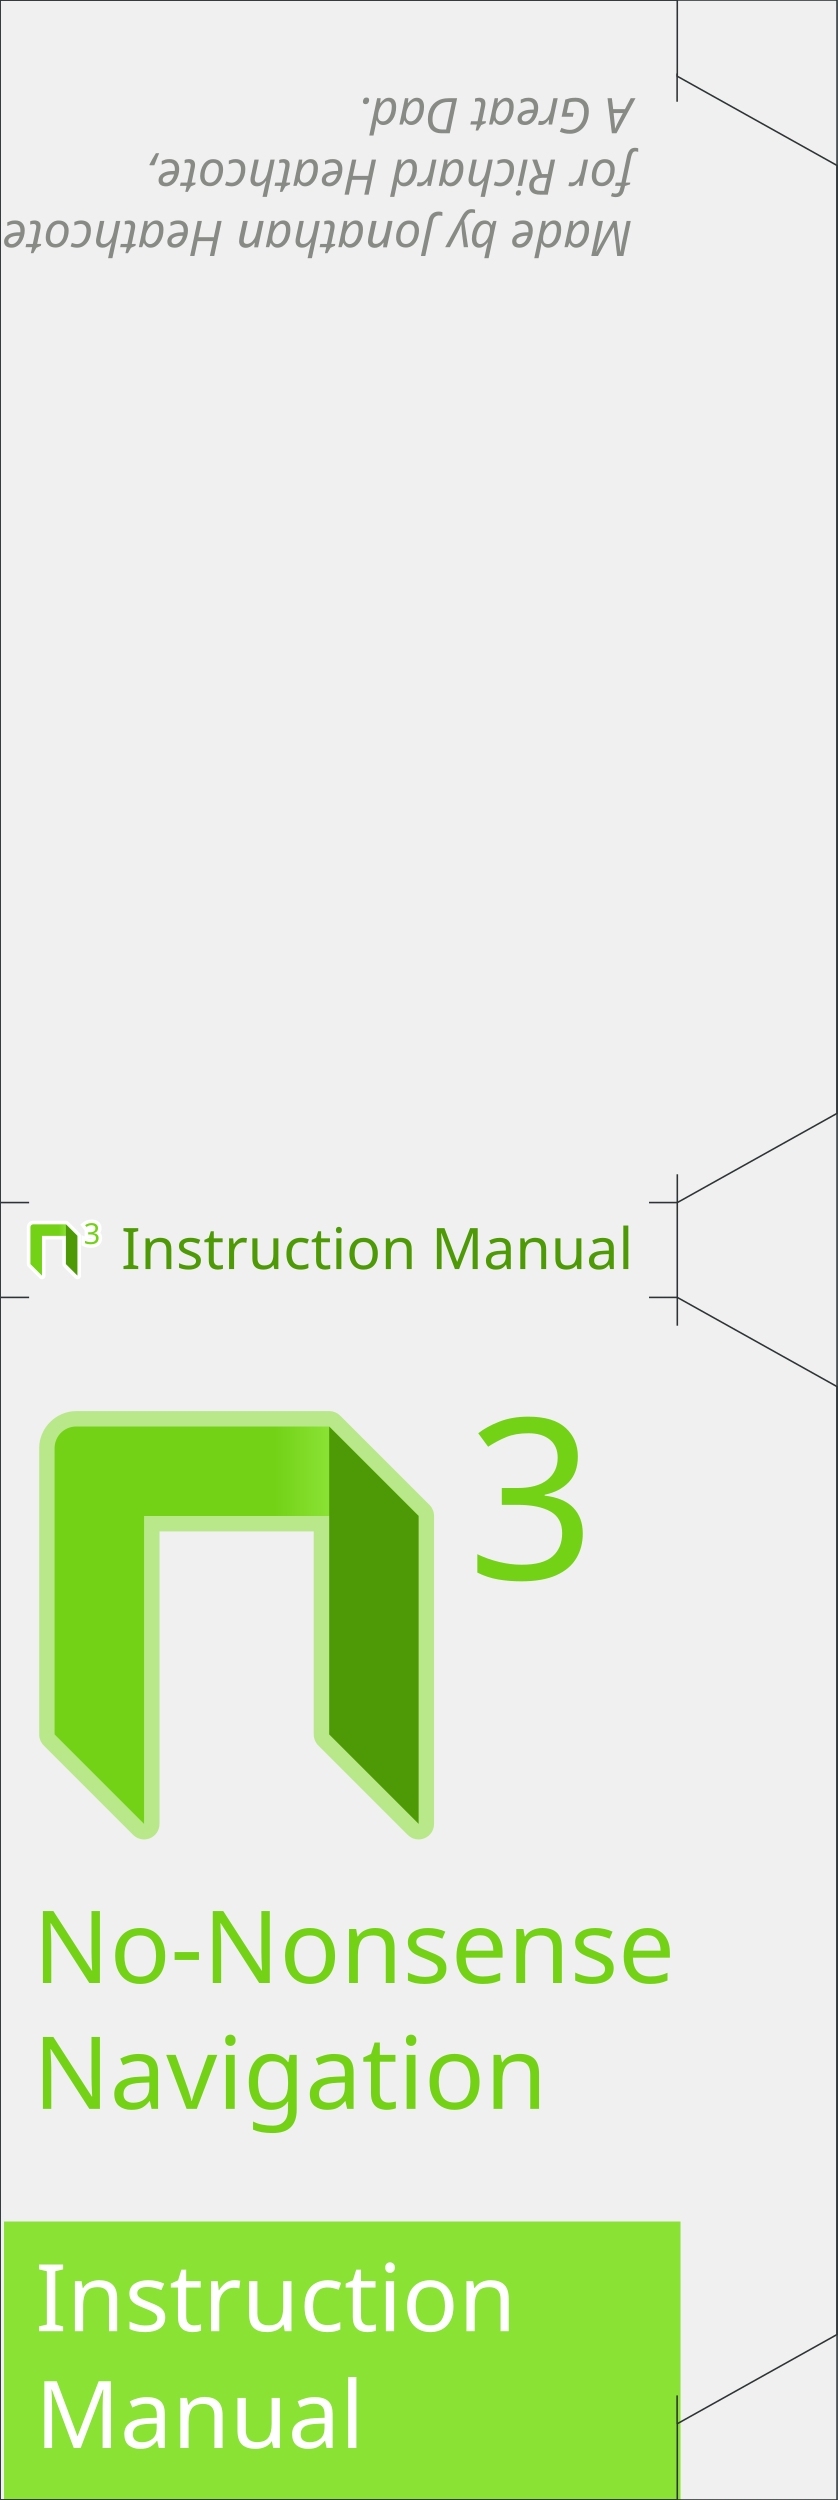
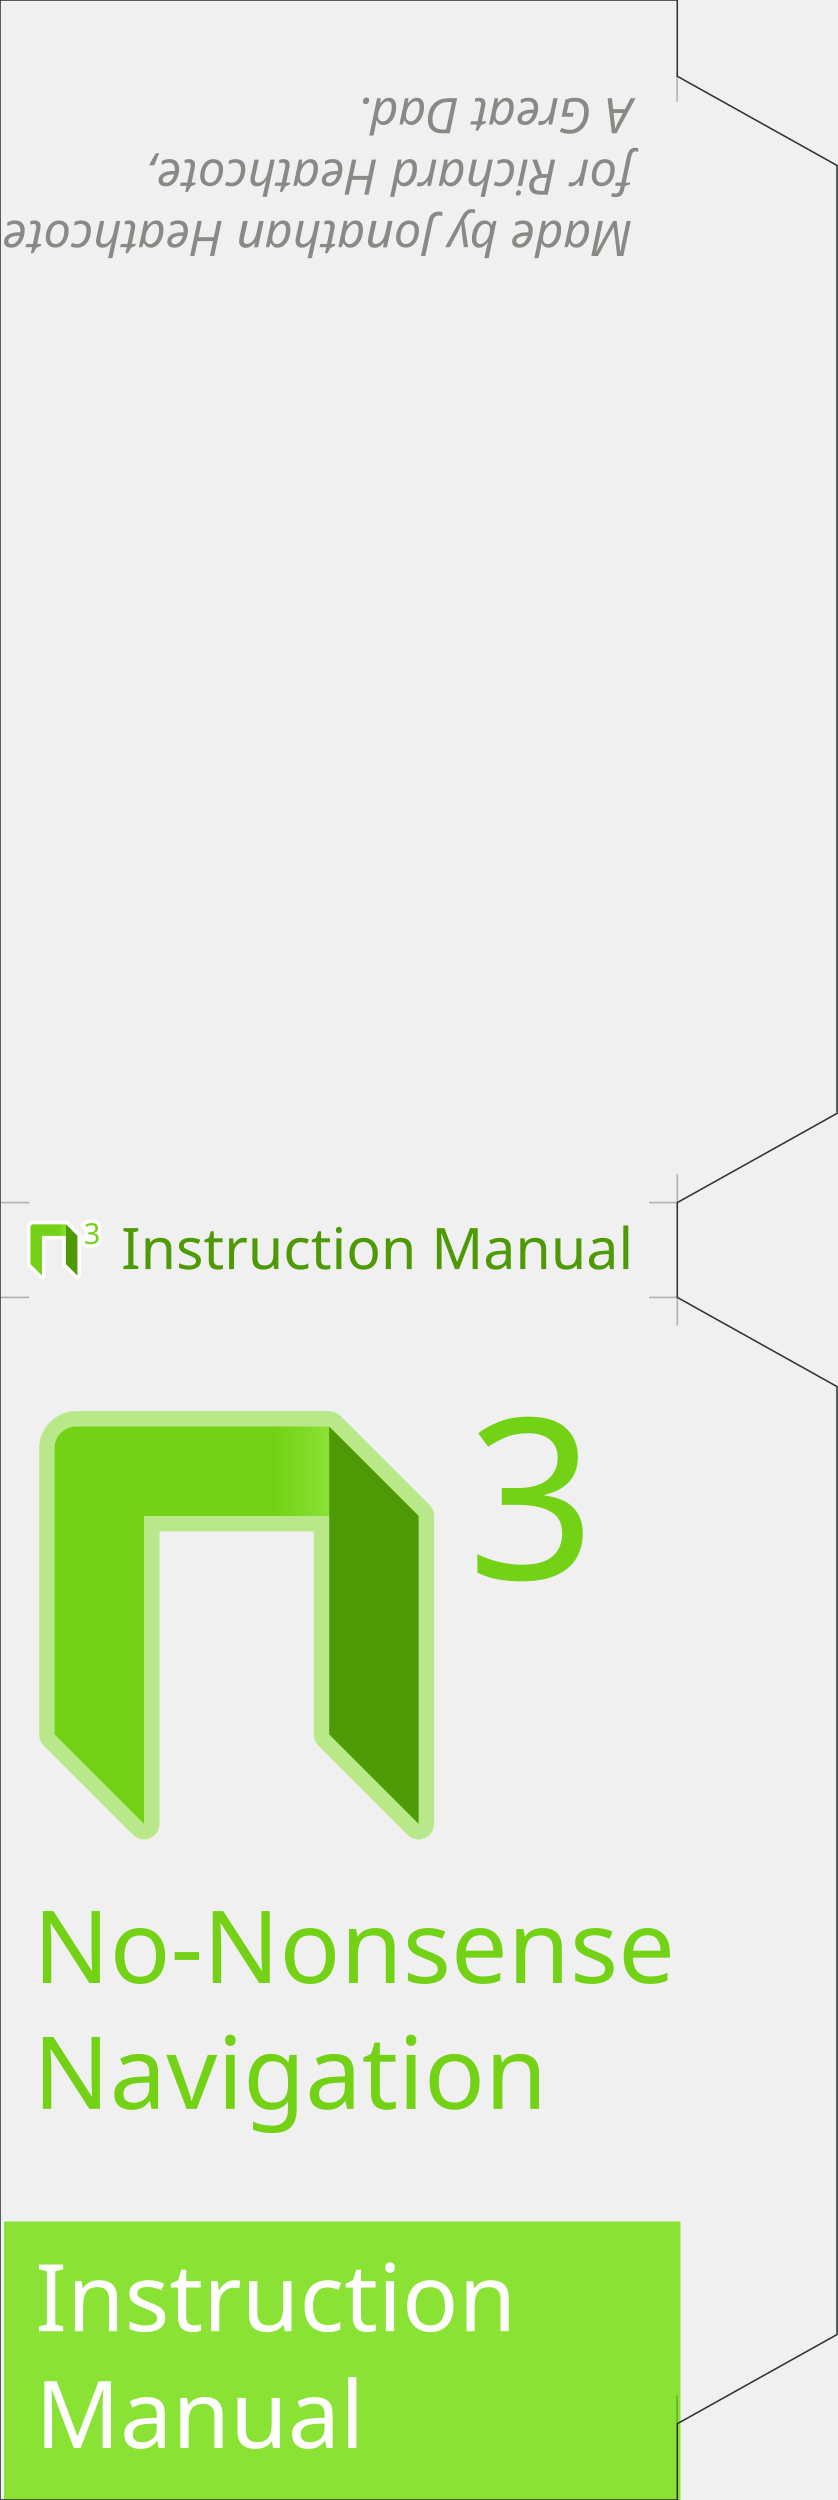
<svg xmlns="http://www.w3.org/2000/svg" xmlns:xlink="http://www.w3.org/1999/xlink" width="187.626" height="560.376" id="svg2" version="1.1">
  <defs id="defs4">
-     <linearGradient xlink:href="#linearGradient3850-7" id="linearGradient4194-4" gradientUnits="userSpaceOnUse" x1="314.655" y1="136.569" x2="349.887" y2="136.569" />
    <linearGradient id="linearGradient3850-7">
      <stop style="stop-color:#73d216;stop-opacity:1;" offset="0" id="stop3852-3" />
      <stop style="stop-color:#8ae234;stop-opacity:1" offset="1" id="stop3854-0" />
    </linearGradient>
    <clipPath clipPathUnits="userSpaceOnUse" id="clipPath7200">
      <rect style="fill:#ff0000;fill-opacity:1;stroke:none" id="rect7202" width="275.159" height="242.402" x="1052.972" y="273.433" />
    </clipPath>
    <clipPath clipPathUnits="userSpaceOnUse" id="clipPath7348">
      <rect y="12.411" x="1053.16" height="238.264" width="274.783" id="rect7350" style="opacity:0.702;fill:#cc0000;fill-opacity:1;stroke:none" />
    </clipPath>
    <linearGradient xlink:href="#linearGradient3850-7" id="linearGradient8446" gradientUnits="userSpaceOnUse" x1="314.655" y1="136.569" x2="349.887" y2="136.569" />
-     <linearGradient y2="136.569" x2="349.887" y1="136.569" x1="314.655" gradientUnits="userSpaceOnUse" id="linearGradient4379" xlink:href="#linearGradient3850" />
    <linearGradient y2="136.569" x2="349.887" y1="136.569" x1="314.655" gradientUnits="userSpaceOnUse" id="linearGradient4364" xlink:href="#linearGradient3850" />
    <linearGradient id="linearGradient3850-7-7">
      <stop id="stop3852-3-2" offset="0" style="stop-color:#73d216;stop-opacity:1;" />
      <stop id="stop3854-0-8" offset="1" style="stop-color:#8ae234;stop-opacity:1" />
    </linearGradient>
-     <linearGradient y2="136.569" x2="349.887" y1="136.569" x1="314.655" gradientUnits="userSpaceOnUse" id="linearGradient4194-4-9" xlink:href="#linearGradient3850-7-7" />
    <linearGradient gradientTransform="matrix(0.4619396,0,0,0.4619396,-64.83422,-31.15549)" y2="136.569" x2="349.887" y1="136.569" x1="314.655" gradientUnits="userSpaceOnUse" id="linearGradient4303" xlink:href="#linearGradient3850" />
    <linearGradient y2="136.569" x2="349.887" y1="136.569" x1="314.655" gradientUnits="userSpaceOnUse" id="linearGradient4299" xlink:href="#linearGradient3850" />
    <linearGradient y2="136.569" x2="349.887" y1="136.569" x1="314.655" gradientUnits="userSpaceOnUse" id="linearGradient4267" xlink:href="#linearGradient3850" />
    <linearGradient y2="136.569" x2="349.887" y1="136.569" x1="314.655" gradientUnits="userSpaceOnUse" id="linearGradient4265" xlink:href="#linearGradient3850" />
    <linearGradient y2="136.569" x2="349.887" y1="136.569" x1="314.655" gradientUnits="userSpaceOnUse" id="linearGradient4194" xlink:href="#linearGradient3850" />
    <linearGradient y2="136.569" x2="349.887" y1="136.569" x1="314.655" gradientUnits="userSpaceOnUse" id="linearGradient4192" xlink:href="#linearGradient3850" />
    <linearGradient id="linearGradient3850">
      <stop id="stop3852" offset="0" style="stop-color:#73d216;stop-opacity:1;" />
      <stop id="stop3854" offset="1" style="stop-color:#8ae234;stop-opacity:1" />
    </linearGradient>
-     <linearGradient xlink:href="#linearGradient3850-7-7" id="linearGradient8640" gradientUnits="userSpaceOnUse" x1="314.655" y1="136.569" x2="349.887" y2="136.569" />
    <linearGradient xlink:href="#linearGradient3850-7-7" id="linearGradient8708" gradientUnits="userSpaceOnUse" x1="314.655" y1="136.569" x2="349.887" y2="136.569" />
  </defs>
  <g id="layer2" style="display:none" transform="translate(3.00069,17.09444)" />
  <g id="layer1" transform="translate(3.00069,17.09677)">
    <g id="g8692" transform="translate(0,4)">
      <g transform="matrix(0.3457566,0,0,0.3457566,-119.8513,147.3382)" id="g4178-1-0">
        <g transform="translate(201.3592,-524.0855)" id="g4160-8-0" style="opacity:0.545;stroke:#8ae234;stroke-width:19.457;stroke-linejoin:round;stroke-miterlimit:4;stroke-dasharray:none">
          <path id="path4164-3-9" d="M 186.016,951.732 C 172.89,951.732 162,962.622 162,975.748 l 0,38.019 0,13.936 0,91.395 0,42.281 a 10.001,10.001 0 0 0 2.909,7.103 l 57.976,57.976 a 10.001,10.001 0 0 0 17.115,-7.103 l 0,-100.257 0,-89.365 99.986,0 0,104.789 0,26.857 a 10.001,10.001 0 0 0 2.909,7.103 l 57.976,57.976 a 10.001,10.001 0 0 0 17.115,-7.103 l 0,-92.815 0,-106.819 a 10.001,10.001 0 0 0 -2.909,-7.103 l -57.976,-57.976 a 10.001,10.001 0 0 0 -7.103,-2.909 l -120.957,0 -5.074,0 -37.951,0 z m 0,20.024 37.951,0 5.074,0 116.763,0 52.158,52.158 0,102.624 0,68.597 -37.951,-37.951 0,-22.663 0,-106.819 0,-7.983 a 10.001,10.001 0 0 0 -10.012,-10.012 l -120.01,0 a 10.001,10.001 0 0 0 -10.012,10.012 l 0,99.377 0,76.038 -37.951,-37.951 0,-38.087 0,-91.395 0,-13.936 0,-38.019 c 0,-2.386 1.605,-3.991 3.991,-3.991 z" style="font-size:medium;font-style:normal;font-variant:normal;font-weight:normal;font-stretch:normal;text-indent:0;text-align:start;text-decoration:none;line-height:normal;letter-spacing:normal;word-spacing:normal;text-transform:none;direction:ltr;block-progression:tb;writing-mode:lr-tb;text-anchor:start;baseline-shift:baseline;color:#000000;fill:#8ae234;fill-opacity:1;fill-rule:nonzero;stroke:none;stroke-width:9.239;marker:none;visibility:visible;display:inline;overflow:visible;enable-background:accumulate;font-family:Sans;-inkscape-font-specification:Sans" />
        </g>
        <g id="g4151-7-5" transform="translate(201.3592,30.28622)">
          <g id="g4147-4-7">
            <path style="fill:url(#linearGradient8708);fill-opacity:1;stroke:none" d="m 186,99.094 c -7.756,0 -14,6.244 -14,14 l 0,38 0,14 0,91.375 0,42.25 58,58 0,-100.25 0,-99.375 178,0 -58,-58 -120.938,0 -5.062,0 z" transform="translate(0,308.2677)" id="rect2985-7-1" />
            <path style="fill:#4e9a06;fill-opacity:1;stroke:none" d="m 350,99.094 0,66 0,106.781 0,26.844 58,58 0,-92.844 0,-106.781 z" id="rect2987-2-8" transform="translate(0,308.2677)" />
          </g>
          <text id="text4130-90-3" y="506.279" x="439.502" style="font-size:145.457px;font-style:normal;font-variant:normal;font-weight:normal;font-stretch:normal;line-height:125%;letter-spacing:0px;word-spacing:0px;fill:#73d216;fill-opacity:1;stroke:none;font-family:Aller Display;-inkscape-font-specification:Aller Display" xml:space="preserve">
            <tspan style="font-size:145.457px;font-style:normal;font-variant:normal;font-weight:normal;font-stretch:normal;text-align:start;line-height:125%;writing-mode:lr-tb;text-anchor:start;fill:#73d216;font-family:Aller Display;-inkscape-font-specification:Aller Display" y="506.279" x="439.502" id="tspan4132-4-3">3</tspan>
          </text>
        </g>
      </g>
      <text xml:space="preserve" style="font-size:22.571px;font-style:normal;font-variant:normal;font-weight:normal;font-stretch:normal;line-height:125%;letter-spacing:0px;word-spacing:0px;fill:#73d216;fill-opacity:1;stroke:none;font-family:Aller Display;-inkscape-font-specification:Aller Display" x="4.428" y="423.394" id="text4261">
        <tspan id="tspan7400" x="4.428" y="423.394" style="font-size:22.571px;font-style:normal;font-variant:normal;font-weight:normal;font-stretch:normal;text-align:start;line-height:125%;writing-mode:lr-tb;text-anchor:start;fill:#73d216;fill-opacity:1;font-family:Aller Display;-inkscape-font-specification:Aller Display">No-Nonsense</tspan>
        <tspan id="tspan4271" x="4.428" y="451.608" style="font-size:22.571px;font-style:normal;font-variant:normal;font-weight:normal;font-stretch:normal;text-align:start;line-height:125%;writing-mode:lr-tb;text-anchor:start;fill:#73d216;fill-opacity:1;font-family:Aller Display;-inkscape-font-specification:Aller Display">Navigation</tspan>
      </text>
    </g>
    <flowRoot xml:space="preserve" id="flowRoot4344" style="font-size:30px;font-style:normal;font-weight:normal;line-height:125%;letter-spacing:0px;word-spacing:0px;fill:#000000;fill-opacity:1;stroke:none;font-family:Sans" transform="matrix(-1,0,0,-1,155.9484,489.0029)">
      <flowRegion id="flowRegion4346">
        <rect id="rect4348" width="129.491" height="241.367" x="16.551" y="274.469" />
      </flowRegion>
      <flowPara id="flowPara4350" style="font-size:15px;font-style:normal;font-variant:normal;font-weight:normal;font-stretch:normal;font-family:Myriad Pro;-inkscape-font-specification:Myriad Pro">No-Nonsense Navigation (N3) is the GPS receiver that just tells you what  you want to know: Where am I?</flowPara>
    </flowRoot>
    <g id="g8718">
      <rect y="480.858" x="-2.095" height="62.421" width="151.632" id="rect7398" style="fill:#8ae234;fill-opacity:1;stroke:none" />
      <text id="text4146-1-8-9" y="505.448" x="4.91" style="font-size:20.933px;font-style:normal;font-variant:normal;font-weight:normal;font-stretch:normal;line-height:125%;letter-spacing:0px;word-spacing:0px;fill:#ffffff;fill-opacity:1;stroke:none;font-family:Aller Display;-inkscape-font-specification:Aller Display" xml:space="preserve">
        <tspan id="tspan6998" style="font-size:20.933px;font-style:normal;font-variant:normal;font-weight:normal;font-stretch:normal;text-align:start;line-height:125%;writing-mode:lr-tb;text-anchor:start;fill:#ffffff;fill-opacity:1;font-family:Aller;-inkscape-font-specification:Aller" y="505.448" x="4.91">Instruction</tspan>
        <tspan id="tspan8374" style="font-size:20.933px;font-style:normal;font-variant:normal;font-weight:normal;font-stretch:normal;text-align:start;line-height:125%;writing-mode:lr-tb;text-anchor:start;fill:#ffffff;fill-opacity:1;font-family:Aller;-inkscape-font-specification:Aller" y="531.614" x="4.91">Manual</tspan>
      </text>
    </g>
    <text id="text8416" y="267.37" x="24.16" style="font-size:22.413px;font-style:normal;font-variant:normal;font-weight:normal;font-stretch:normal;line-height:125%;letter-spacing:0px;word-spacing:0px;fill:#4e9a06;fill-opacity:1;stroke:none;font-family:Aller Display;-inkscape-font-specification:Aller Display" xml:space="preserve">
      <tspan id="tspan8420" style="font-size:12.849px;font-style:normal;font-variant:normal;font-weight:normal;font-stretch:normal;text-align:start;line-height:125%;writing-mode:lr-tb;text-anchor:start;fill:#4e9a06;fill-opacity:1;font-family:Aller;-inkscape-font-specification:Aller" y="267.37" x="24.16">Instruction Manual</tspan>
    </text>
    <g transform="matrix(0.04465862,0,0,0.04465862,-12.85704,237.7893)" id="g8424">
      <g transform="translate(201.3592,-524.0855)" id="g8426" style="stroke:#8ae234;stroke-width:20.246;stroke-linejoin:round;stroke-miterlimit:4;stroke-dasharray:none">
        <path style="font-size:medium;font-style:normal;font-variant:normal;font-weight:normal;font-stretch:normal;text-indent:0;text-align:start;text-decoration:none;line-height:normal;letter-spacing:normal;word-spacing:normal;text-transform:none;direction:ltr;block-progression:tb;writing-mode:lr-tb;text-anchor:start;baseline-shift:baseline;color:#000000;fill:#ffffff;fill-opacity:1;fill-rule:nonzero;stroke:none;stroke-width:9.239;marker:none;visibility:visible;display:inline;overflow:visible;enable-background:accumulate;font-family:Sans;-inkscape-font-specification:Sans" id="path8448" d="m 186,943.688 c -17.575,0 -32.031,14.5 -32.031,32.062 l 0,38.031 0,13.906 0,91.406 0,42.25 0,0.031 c 0.005,0.182 0.319,3.374 0.344,3.5 0.025,0.127 0.951,3.256 1,3.375 0.049,0.119 1.585,3.018 1.656,3.125 0.071,0.107 2.159,2.659 2.25,2.75 a 8.034,8.034 0 0 0 0,0.031 l 57.938,57.938 0.031,0.062 0.031,-0.031 c 0.153,0.142 1.862,1.693 1.938,1.75 0.078,0.059 2.164,1.391 2.25,1.438 0.086,0.046 2.346,1.061 2.438,1.094 0.091,0.033 2.498,0.7 2.594,0.719 0.095,0.019 2.559,0.339 2.656,0.344 0.097,0 2.559,-0.053 2.656,-0.063 0.097,-0.01 2.531,-0.445 2.625,-0.469 0.094,-0.024 2.473,-0.806 2.562,-0.844 0.09,-0.037 2.292,-1.137 2.375,-1.188 0.083,-0.05 2.112,-1.5 2.188,-1.562 0.075,-0.062 1.872,-1.771 1.938,-1.844 0.065,-0.072 1.571,-2.044 1.625,-2.125 0.054,-0.081 1.24,-2.255 1.281,-2.344 0.041,-0.088 0.941,-2.407 0.969,-2.5 0.028,-0.093 0.549,-2.497 0.562,-2.594 0.013,-0.093 0.147,-2.346 0.156,-2.594 3.3e-4,-0.01 4e-5,-0.09 0,-0.094 l 0,-100.156 0,-81.344 83.938,0 0,96.781 0,26.813 0,0.031 c 0.005,0.182 0.319,3.374 0.344,3.5 0.025,0.127 0.951,3.256 1,3.375 0.049,0.119 1.585,3.018 1.656,3.125 0.071,0.107 2.159,2.659 2.25,2.75 a 8.034,8.034 0 0 0 0,0.031 l 57.938,57.938 0.031,0.062 0.031,-0.031 c 0.153,0.142 1.862,1.693 1.938,1.75 0.078,0.059 2.164,1.391 2.25,1.438 0.086,0.046 2.346,1.061 2.438,1.094 0.091,0.033 2.498,0.7 2.594,0.719 0.095,0.019 2.559,0.339 2.656,0.344 0.097,0 2.559,-0.053 2.656,-0.063 0.097,-0.01 2.531,-0.445 2.625,-0.469 0.094,-0.024 2.473,-0.806 2.562,-0.844 0.09,-0.037 2.292,-1.137 2.375,-1.188 0.083,-0.05 2.112,-1.5 2.188,-1.562 0.075,-0.062 1.872,-1.771 1.938,-1.844 0.065,-0.072 1.571,-2.044 1.625,-2.125 0.054,-0.081 1.24,-2.255 1.281,-2.344 0.041,-0.088 0.941,-2.407 0.969,-2.5 0.028,-0.093 0.549,-2.497 0.562,-2.594 0.013,-0.093 0.147,-2.346 0.156,-2.594 3.3e-4,-0.01 4e-5,-0.09 0,-0.094 l 0,-92.719 0,-106.812 c 1.8e-4,-0.129 -0.319,-3.405 -0.344,-3.531 -0.025,-0.127 -0.982,-3.256 -1.031,-3.375 -0.049,-0.119 -1.584,-3.018 -1.656,-3.125 -0.072,-0.107 -2.159,-2.659 -2.25,-2.75 l -57.969,-57.969 c -0.091,-0.091 -2.643,-2.178 -2.75,-2.25 -0.107,-0.072 -3.006,-1.607 -3.125,-1.656 -0.119,-0.049 -3.248,-1.006 -3.375,-1.031 -0.127,-0.025 -3.402,-0.344 -3.531,-0.344 l -120.969,0 -5.062,0 -37.969,0 z m 4.062,36.094 33.906,0 5.062,0 113.438,0 47.469,47.469 0,99.281 0,49.188 -21.906,-21.875 0,-19.313 0,-106.844 0,-7.969 c -10e-6,-0.129 -0.319,-3.405 -0.344,-3.531 -0.025,-0.126 -0.982,-3.256 -1.031,-3.375 -0.049,-0.119 -1.585,-3.018 -1.656,-3.125 -0.072,-0.107 -2.159,-2.628 -2.25,-2.719 -0.091,-0.091 -2.612,-2.179 -2.719,-2.25 -0.107,-0.072 -3.006,-1.607 -3.125,-1.656 -0.119,-0.049 -3.249,-1.006 -3.375,-1.031 -0.126,-0.025 -3.402,-0.344 -3.531,-0.344 l -119.969,0 -0.031,0 c -0.182,0 -3.374,0.319 -3.5,0.344 -0.127,0.025 -3.287,0.951 -3.406,1 -0.119,0.049 -3.018,1.616 -3.125,1.688 -0.107,0.071 -2.627,2.128 -2.719,2.219 -0.091,0.091 -2.178,2.643 -2.25,2.75 -0.072,0.107 -1.638,3.006 -1.688,3.125 -0.05,0.119 -1.006,3.248 -1.031,3.375 -0.025,0.127 -0.344,3.402 -0.344,3.531 l 0,99.375 0,56.625 -21.875,-21.875 0,-34.75 0,-91.406 0,-13.906 0,-34 z" />
      </g>
      <g id="g8430" transform="translate(201.3592,30.28622)">
        <text xml:space="preserve" style="font-size:145.457px;font-style:normal;font-variant:normal;font-weight:normal;font-stretch:normal;line-height:125%;letter-spacing:0px;word-spacing:0px;fill:#ffffff;fill-opacity:1;stroke:#ffffff;stroke-width:35.704;stroke-miterlimit:4;stroke-opacity:1;stroke-dasharray:none;font-family:Aller Display;-inkscape-font-specification:Aller Display" x="439.502" y="506.279" id="text8432">
          <tspan id="tspan8434" x="439.502" y="506.279" style="font-size:145.457px;font-style:normal;font-variant:normal;font-weight:normal;font-stretch:normal;text-align:start;line-height:125%;writing-mode:lr-tb;text-anchor:start;fill:#ffffff;fill-opacity:1;stroke:#ffffff;stroke-width:35.704;stroke-miterlimit:4;stroke-opacity:1;stroke-dasharray:none;font-family:Aller Display;-inkscape-font-specification:Aller Display">3</tspan>
        </text>
        <g id="g8436">
          <path style="fill:url(#linearGradient8446);fill-opacity:1;stroke:none" d="m 186,99.094 c -7.756,0 -14,6.244 -14,14 l 0,38 0,14 0,91.375 0,42.25 58,58 0,-100.25 0,-99.375 178,0 -58,-58 -120.938,0 -5.062,0 z" transform="translate(0,308.2677)" id="path8438" />
          <path style="fill:#4e9a06;fill-opacity:1;stroke:none" d="m 350,99.094 0,66 0,106.781 0,26.844 58,58 0,-92.844 0,-106.781 z" id="path8440" transform="translate(0,308.2677)" />
        </g>
        <text id="text8442" y="506.279" x="439.502" style="font-size:145.457px;font-style:normal;font-variant:normal;font-weight:normal;font-stretch:normal;line-height:125%;letter-spacing:0px;word-spacing:0px;fill:#73d216;fill-opacity:1;stroke:none;font-family:Aller Display;-inkscape-font-specification:Aller Display" xml:space="preserve">
          <tspan style="font-size:145.457px;font-style:normal;font-variant:normal;font-weight:normal;font-stretch:normal;text-align:start;line-height:125%;writing-mode:lr-tb;text-anchor:start;fill:#73d216;font-family:Aller Display;-inkscape-font-specification:Aller Display" y="506.279" x="439.502" id="tspan8444">3</tspan>
        </text>
      </g>
    </g>
    <text xml:space="preserve" style="font-size:30px;font-style:normal;font-weight:normal;line-height:125%;letter-spacing:0px;word-spacing:0px;fill:#888a85;fill-opacity:1;stroke:none;font-family:Sans" x="-138.819" y="-32.421" id="text8658" transform="scale(-1,-1)">
      <tspan id="tspan8660" x="-138.819" y="-32.421" style="font-size:11px;font-style:italic;font-variant:normal;font-weight:normal;font-stretch:normal;fill:#888a85;font-family:Myriad Pro;-inkscape-font-specification:Myriad Pro Italic">Made by Jonathan Heathcote</tspan>
      <tspan x="-138.819" y="-18.671" id="tspan8664" style="font-size:11px;font-style:italic;font-variant:normal;font-weight:normal;font-stretch:normal;fill:#888a85;font-family:Myriad Pro;-inkscape-font-specification:Myriad Pro Italic">for Richard Heathcote,</tspan>
      <tspan x="-138.819" y="-4.921" id="tspan8662" style="font-size:11px;font-style:italic;font-variant:normal;font-weight:normal;font-stretch:normal;fill:#888a85;font-family:Myriad Pro;-inkscape-font-specification:Myriad Pro Italic">A Great Dad.</tspan>
    </text>
-     <rect style="fill:none;stroke:#2e3436;stroke-width:0.354;stroke-linecap:round;stroke-linejoin:round;stroke-miterlimit:4;stroke-opacity:1;stroke-dasharray:none;stroke-dashoffset:0" id="rect8724" width="187.626" height="560.376" x="0" y="0" transform="translate(-3.00069,-17.09677)" />
  </g>
-   <g id="layer4" style="display:inline" transform="translate(3.00069,17.09444)">
+   <g id="layer4" style="display:inline;opacity:0.333" transform="translate(3.00069,17.09444)">
    <g transform="translate(7.816731,0.002326)" id="g8392" style="stroke:#2e3436">
      <path transform="translate(-10.62992,-10.63225)" id="path8386" d="m 0,263.09 6.342,0" style="fill:none;stroke:#2e3436;stroke-width:0.354;stroke-linecap:butt;stroke-linejoin:miter;stroke-miterlimit:4;stroke-opacity:1;stroke-dasharray:none" />
      <path style="fill:none;stroke:#2e3436;stroke-width:0.354;stroke-linecap:butt;stroke-linejoin:miter;stroke-miterlimit:4;stroke-opacity:1;stroke-dasharray:none" d="m -10.63,273.718 6.342,0" id="path8388" />
    </g>
    <g id="g8396" transform="translate(153.1071,0.002326)" style="stroke:#2e3436">
      <path style="fill:none;stroke:#2e3436;stroke-width:0.354;stroke-linecap:butt;stroke-linejoin:miter;stroke-miterlimit:4;stroke-opacity:1;stroke-dasharray:none" d="m 0,263.09 6.342,0" id="path8398" transform="translate(-10.62992,-10.63225)" />
      <path id="path8400" d="m -10.63,273.718 6.342,0" style="fill:none;stroke:#2e3436;stroke-width:0.354;stroke-linecap:butt;stroke-linejoin:miter;stroke-miterlimit:4;stroke-opacity:1;stroke-dasharray:none" />
    </g>
    <path style="fill:none;stroke:#2e3436;stroke-width:0.354;stroke-linecap:butt;stroke-linejoin:miter;stroke-miterlimit:4;stroke-opacity:1;stroke-dasharray:none" d="m 148.819,273.72 0,6.342" id="path8644" />
    <path id="path8650" d="m 148.774,519.839 0,6.342" style="fill:none;stroke:#2e3436;stroke-width:0.354;stroke-linecap:butt;stroke-linejoin:miter;stroke-miterlimit:4;stroke-opacity:1;stroke-dasharray:none" />
    <path style="fill:none;stroke:#2e3436;stroke-width:0.354;stroke-linecap:butt;stroke-linejoin:miter;stroke-miterlimit:4;stroke-opacity:1;stroke-dasharray:none" d="m 148.775,-0.63 0,6.342" id="path8652" />
    <path id="path8654" d="m 148.819,246.119 0,6.342" style="fill:none;stroke:#2e3436;stroke-width:0.354;stroke-linecap:butt;stroke-linejoin:miter;stroke-miterlimit:4;stroke-opacity:1;stroke-dasharray:none" />
  </g>
  <g id="layer3" style="display:none" transform="translate(3.00069,17.09444)">
    <rect y="-8.691406e-06" x="-148.819" height="526.181" width="148.819" id="rect4055" style="opacity:0.382;fill:#729fcf;fill-opacity:1;stroke:none" />
    <text xml:space="preserve" style="font-size:30px;font-style:normal;font-weight:normal;line-height:125%;letter-spacing:0px;word-spacing:0px;fill:#000000;fill-opacity:1;stroke:none;font-family:Sans" x="-136.753" y="382.808" id="text3990">
      <tspan id="tspan3992" x="-136.753" y="382.808">(Back of)</tspan>
      <tspan x="-136.753" y="420.308" id="tspan3994">Back</tspan>
      <tspan x="-136.753" y="457.808" id="tspan4290">Cover</tspan>
    </text>
    <text id="text3996" y="-149.846" x="5.207" style="font-size:30px;font-style:normal;font-weight:normal;line-height:125%;letter-spacing:0px;word-spacing:0px;fill:#000000;fill-opacity:1;stroke:none;font-family:Sans" xml:space="preserve" transform="scale(-1,-1)">
      <tspan y="-149.846" x="5.207" id="tspan4292">(Back of)</tspan>
      <tspan id="tspan4000" y="-112.346" x="5.207">Front</tspan>
      <tspan y="-74.846" x="5.207" id="tspan4296">Cover</tspan>
    </text>
    <rect style="opacity:0.382;fill:#729fcf;fill-opacity:1;stroke:none" id="rect4002" width="148.819" height="526.181" x="1339.37" y="-8.691406e-06" />
    <text id="text3996-9" y="345.944" x="1366.055" style="font-size:30px;font-style:normal;font-weight:normal;line-height:125%;letter-spacing:0px;word-spacing:0px;fill:#000000;fill-opacity:1;stroke:none;font-family:Sans" xml:space="preserve">
      <tspan id="tspan4000-5" y="345.944" x="1366.055">Inside</tspan>
      <tspan y="383.444" x="1366.055" id="tspan4030">When</tspan>
      <tspan y="420.944" x="1366.055" id="tspan4032">Folded</tspan>
      <tspan y="458.444" x="1366.055" id="tspan4034">Btm</tspan>
    </text>
    <text xml:space="preserve" style="font-size:30px;font-style:normal;font-weight:normal;line-height:125%;letter-spacing:0px;word-spacing:0px;fill:#000000;fill-opacity:1;stroke:none;font-family:Sans" x="1366.055" y="85.944" id="text4036">
      <tspan x="1366.055" y="85.944" id="tspan4038">Inside</tspan>
      <tspan id="tspan4040" x="1366.055" y="123.444">When</tspan>
      <tspan id="tspan4042" x="1366.055" y="160.944">Folded</tspan>
      <tspan id="tspan4044" x="1366.055" y="198.444">Top</tspan>
    </text>
  </g>
  <g id="layer6">
    <path style="fill:none;stroke:#2e3436;stroke-width:0.354;stroke-linecap:round;stroke-linejoin:round;stroke-miterlimit:4;stroke-opacity:1;stroke-dasharray:none;stroke-dashoffset:0" d="m 0,0 0,560.375 151.812,0 0,-17.094 35.812,-20 0,-212.469 -35.812,-20 0,-21.25 35.812,-20 0,-212.469 -35.812,-20 0,-17.094 z" id="rect8711" />
  </g>
</svg>
